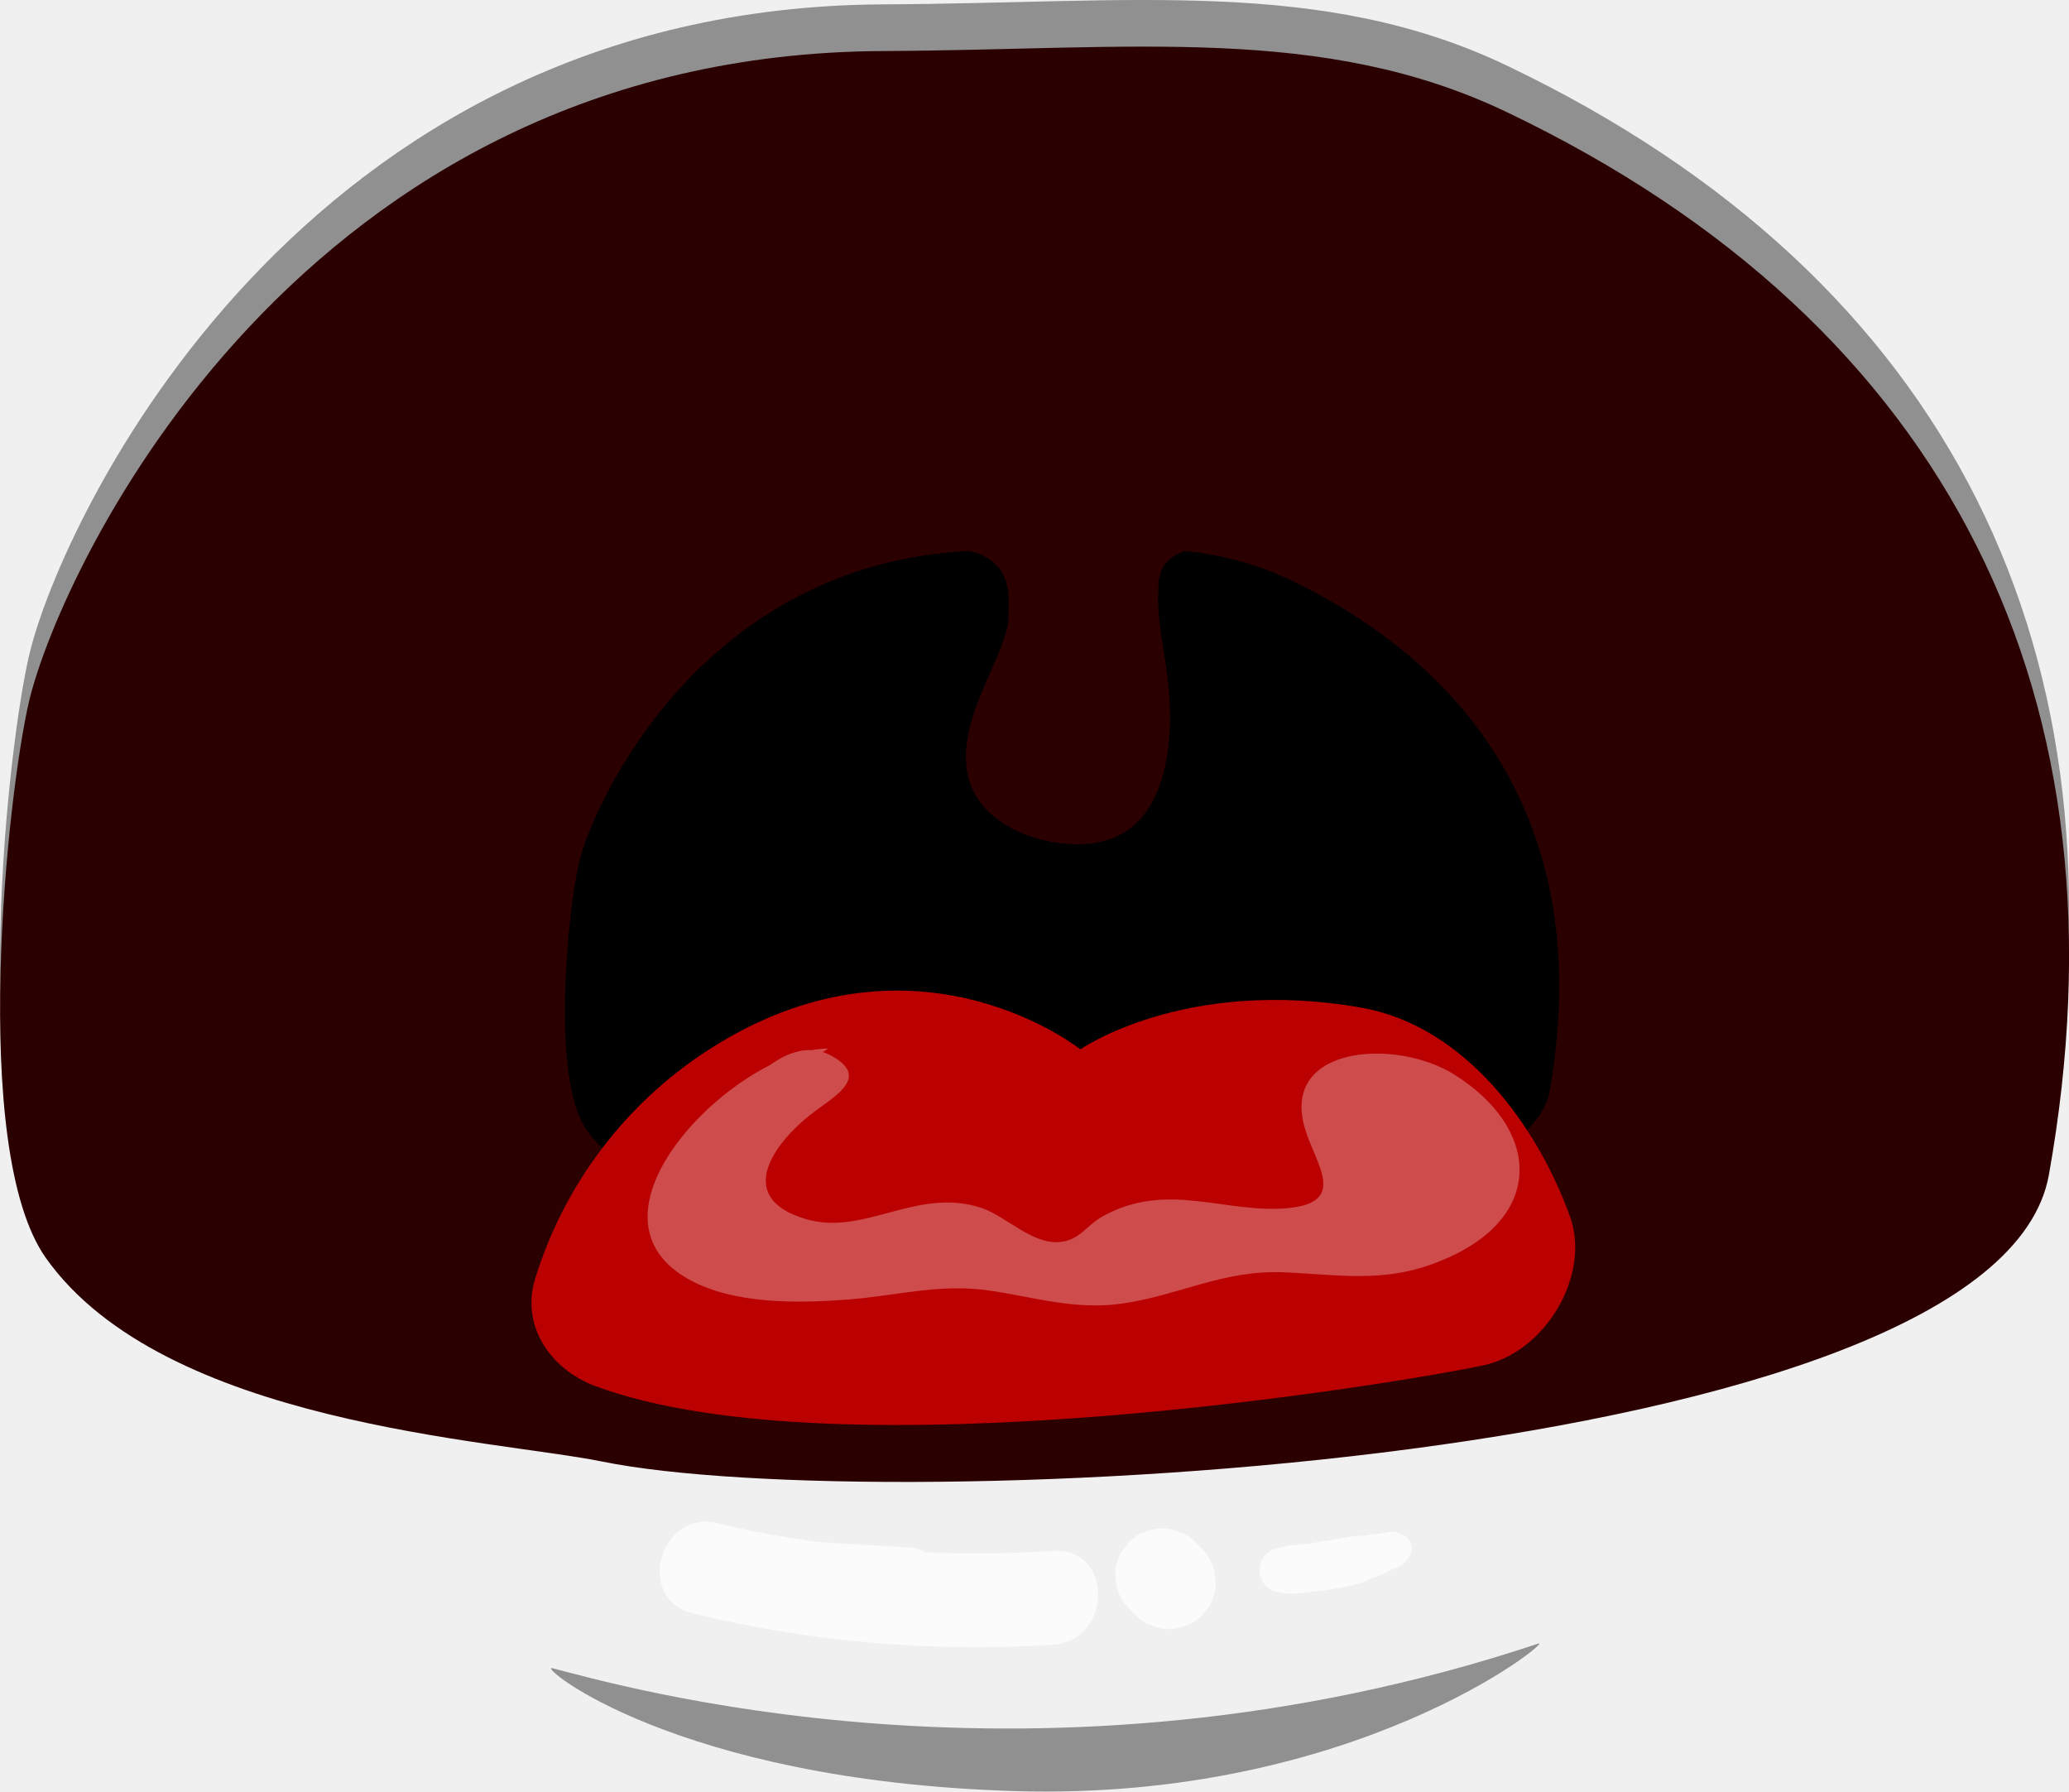
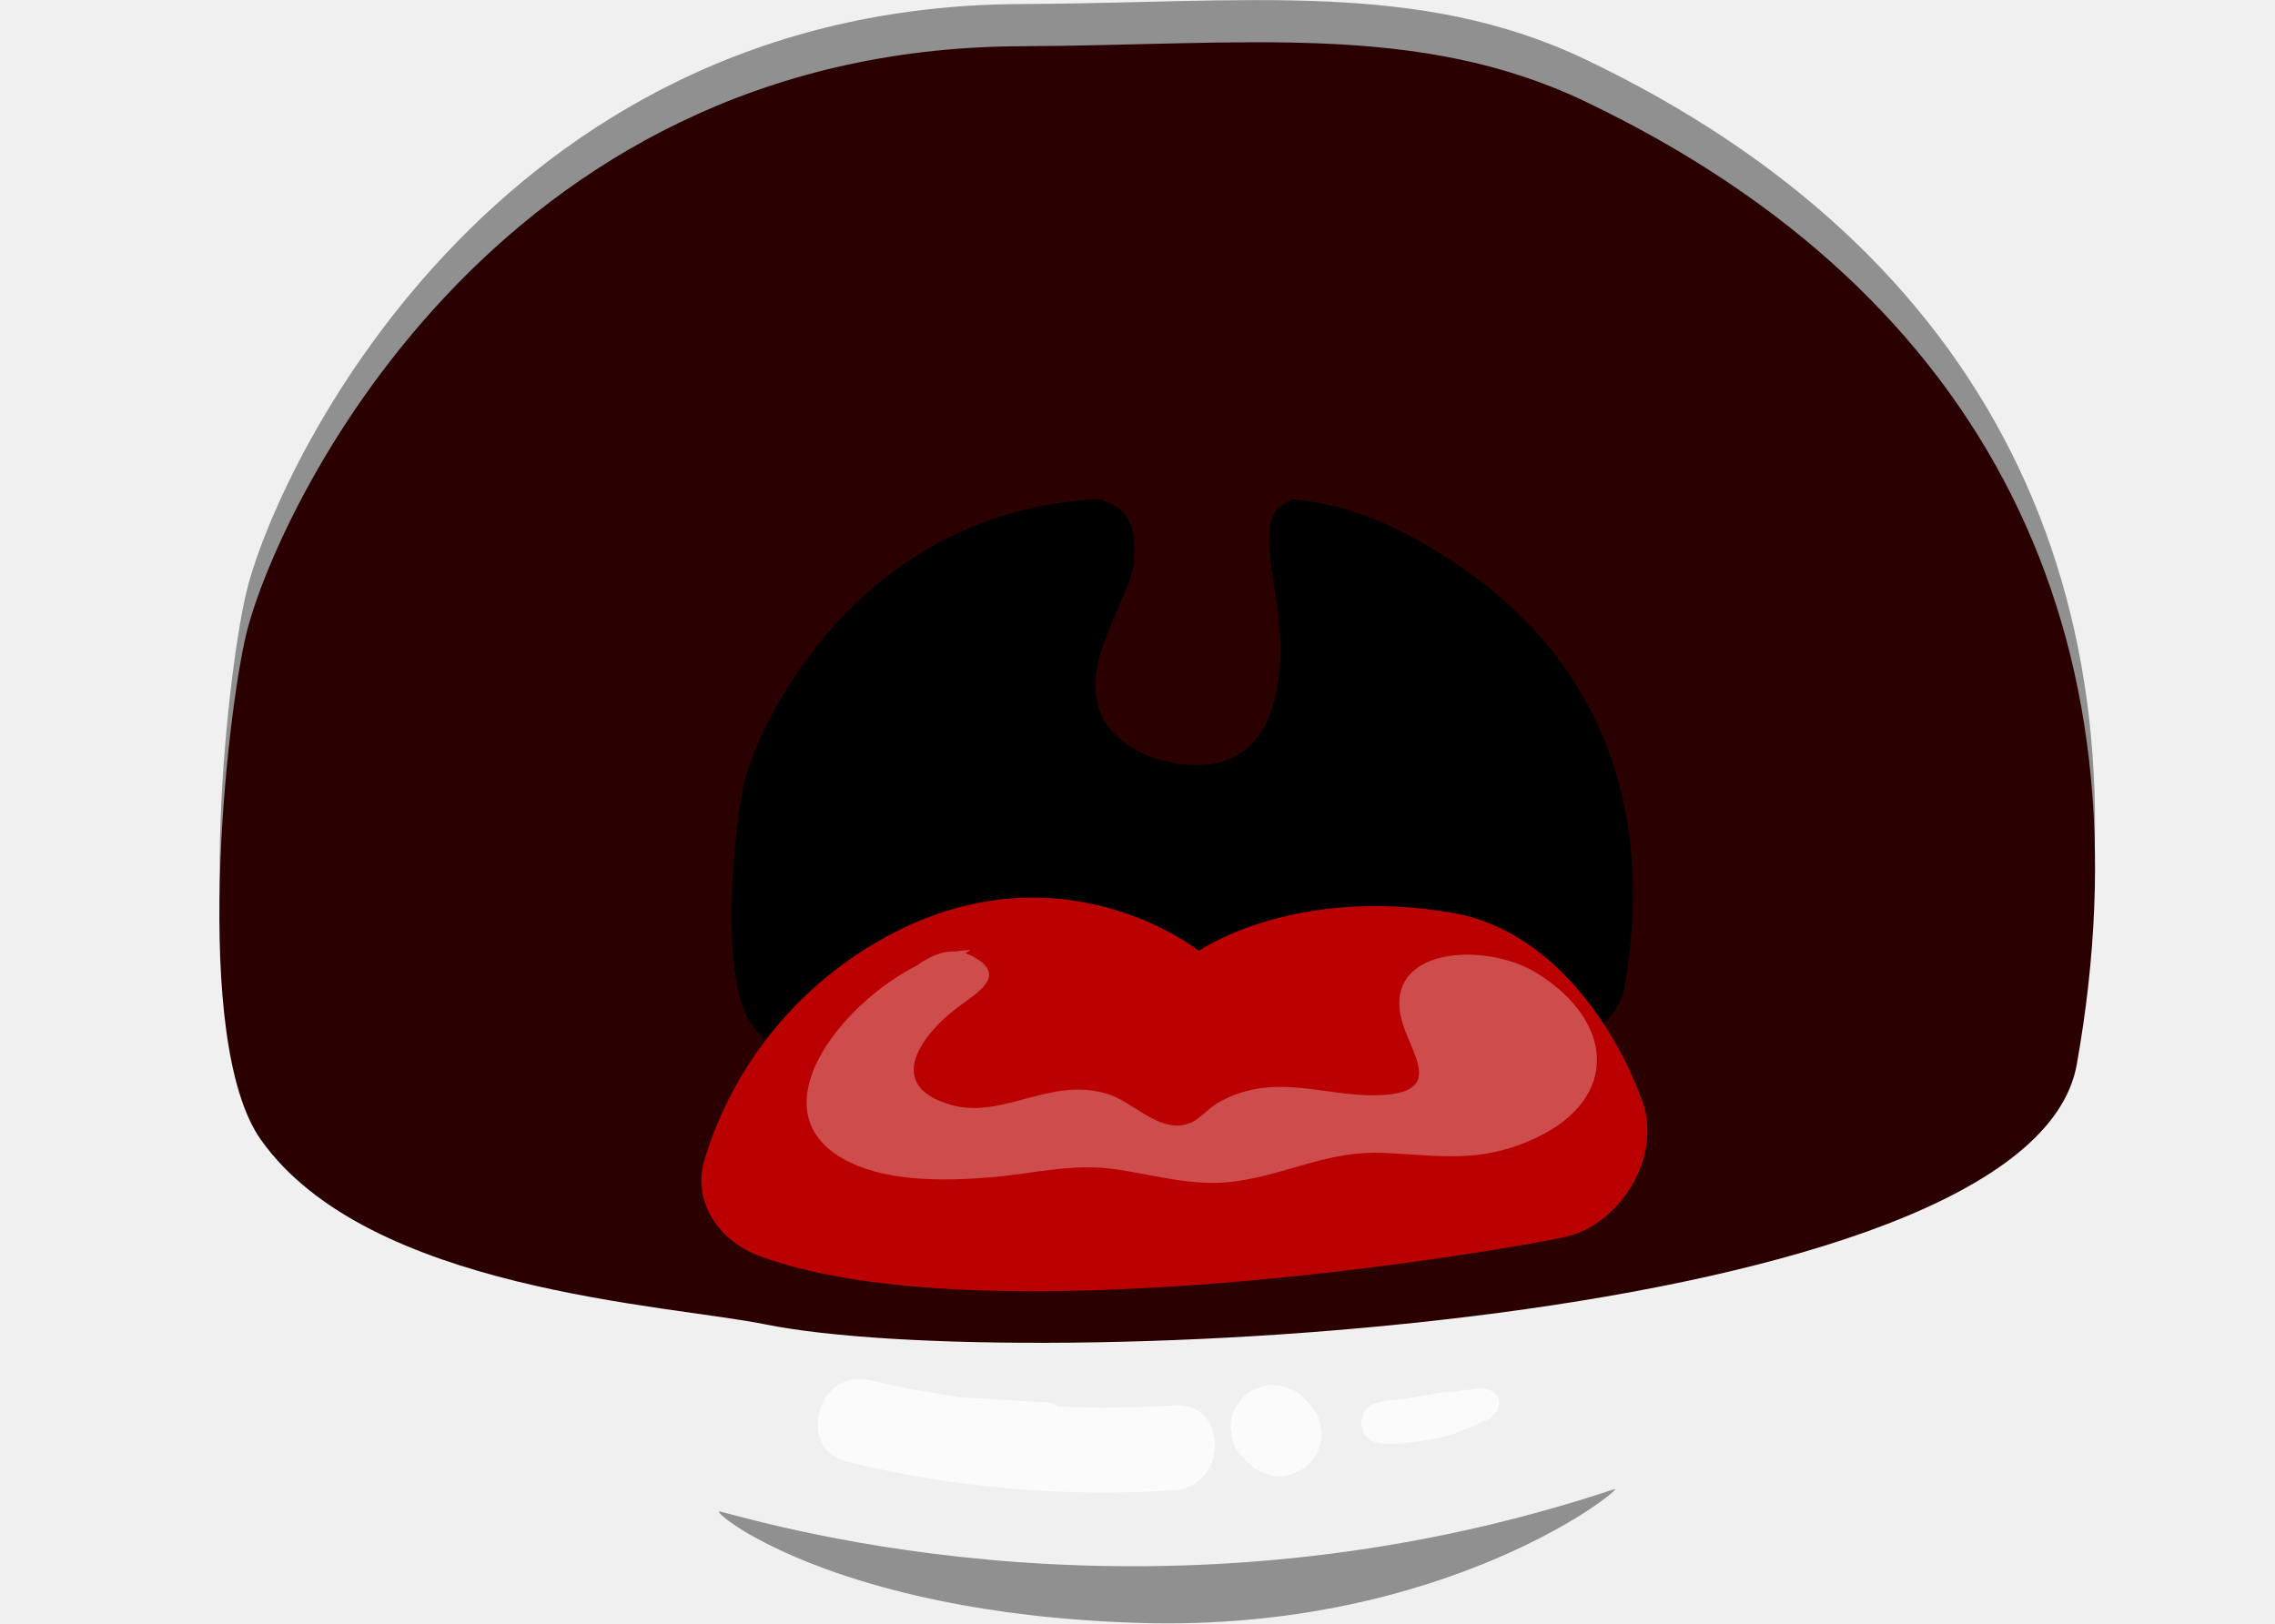
- <svg xmlns="http://www.w3.org/2000/svg" viewBox="0 0 198.67 172">
+ <svg xmlns="http://www.w3.org/2000/svg" viewBox="0 0 241 172">
  <defs>
    <style>
      .cls-1 {
        fill-opacity: 0.4;
      }

      .cls-2 {
        fill: #2b0001;
      }

      .cls-3 {
        opacity: 0.4;
      }

      .cls-4 {
        fill: #ba0000;
      }

      .cls-5, .cls-6 {
        fill: #fff;
      }

      .cls-5 {
        opacity: 0.3;
      }

      .cls-6 {
        opacity: 0.7;
      }
+ 
+       .cls-7 {
+         fill: none;
+       }
    </style>
  </defs>
  <g id="Layer_2" data-name="Layer 2">
    <g id="Layer_2-2" data-name="Layer 2">
      <g id="Surprised">
-         <path class="cls-1" d="M196.74,108.32c8.12-45.46-9.31-81.58-52-102C127-2.17,108.74.31,84.81.42,28.74.69,5.88,50,2.83,62.78.73,71.55-3,105.82,4.4,116.3c11.34,16,43,17.44,53.41,19.55C84.74,141.32,191.74,136.32,196.74,108.32Z" />
-         <path class="cls-2" d="M196.74,112.79c8.12-45.46-9.31-81.57-52-102-17.73-8.49-36-6-59.93-5.89-56.07.26-78.93,49.6-82,62.35C.73,76-3,110.29,4.4,120.77c11.34,16,43,17.44,53.41,19.55C84.74,145.79,191.74,140.79,196.74,112.79Z" />
-         <path d="M123.77,55.62a30.31,30.31,0,0,0-10-2.71l-.21.07A3.94,3.94,0,0,0,112,54l-.07.06-.21.34c-.08.12-.14.25-.21.38s0,0,0,0a9.17,9.17,0,0,0-.27,1,.37.37,0,0,0,0,.09v0c0,.15,0,.3,0,.46a17,17,0,0,0,0,2.37c.13,1.78.44,3.38.73,5.3.9,5.82.71,15.72-6.79,16.92-3.86.61-9.09-.87-11.32-4.27-1.81-2.78-1.11-6.25,0-9.15.56-1.48,1.41-3.31,1.91-4.52a20.93,20.93,0,0,0,.82-2.25c.09-.32.17-.63.24-1a1,1,0,0,1,0-.14s0-.11,0-.3a21.64,21.64,0,0,0,0-2.41A9.73,9.73,0,0,0,96.64,56a2,2,0,0,0-.21-.59,3.21,3.21,0,0,0-.9-1.28l-.32-.3,0,0c-.26-.17-.52-.32-.79-.47l-.26-.12-.34-.13c-.25-.08-.5-.15-.76-.21-25.53,1.23-36,23.93-37.46,29.9-1,4.22-2.81,20.69.76,25.73,5.45,7.7,20.67,8.38,25.67,9.4,13,2.63,64.38.22,66.78-13.24C152.66,82.8,144.29,65.44,123.77,55.62Z" />
-         <path class="cls-3" d="M147.74,157.79c-48,16-89,3.8-94.71,2.37-1.52-.38,11.62,10.8,44.38,11.8S149.23,157.29,147.74,157.79Z" />
-         <path class="cls-4" d="M51.4,122.73c-1.42,4.48,1.4,8.73,5.8,10.36,23.54,8.7,77.56-.36,85.21-2,5.94-1.24,10.4-8.63,8.33-14.34-3.11-8.58-10-18.23-20-20-17-3-27,4-27,4s-15-12-34-1A40.24,40.24,0,0,0,51.4,122.73Z" />
-         <path class="cls-5" d="M79.53,100.67c-8.57,0-24.7,15.65-13.55,22.07,4.39,2.53,10.7,2.41,15.8,2,4.57-.4,8.57-1.51,13.19-.84,4.4.64,8.3,1.91,12.82,1.25,5.53-.81,9.62-3.22,15.43-3,6.24.29,10.41,1.16,16.24-1.59,8.82-4.16,8.32-12.27.19-17.39-5.61-3.54-16.9-2.82-14.29,5.37,1.06,3.34,4,6.91-1.69,7.45-6,.56-11.55-2.63-17.72.75-1.71.94-2.18,2.28-4.16,2.5-2.66.29-5.25-2.54-7.61-3.29-6.17-2-11.19,2.75-16.8,1.09-7.2-2.12-2.79-7.71,1.09-10.51,2.09-1.52,4.89-3.25,1.36-5.17-4.69-2.54-9.44,4.46-11.78,6.79" />
-         <path class="cls-6" d="M101.13,148.9a109,109,0,0,1-12.25.13,3.09,3.09,0,0,0-1.42-.44l-9-.55c-3.18-.46-6.36-1-9.52-1.8-5.63-1.35-8,7.32-2.39,8.67a115.1,115.1,0,0,0,34.55,3C106.88,157.52,106.92,148.52,101.13,148.9Z" />
-         <path class="cls-6" d="M116.58,150.71a4.52,4.52,0,0,0-1.16-2l-.65-.65a3.36,3.36,0,0,0-1.45-.93,4,4,0,0,0-3.46,0,3.3,3.3,0,0,0-1.45.93l-.71.91a4.54,4.54,0,0,0-.61,2.27c0,.4.11.8.16,1.2a4.46,4.46,0,0,0,1.16,2l.65.65a3.36,3.36,0,0,0,1.45.93,4,4,0,0,0,3.46,0,3.36,3.36,0,0,0,1.45-.93l.71-.91a4.52,4.52,0,0,0,.61-2.27Z" />
-         <path class="cls-6" d="M135.16,147.66a2.36,2.36,0,0,0-2.1-.53,6.4,6.4,0,0,1-1.22.17,8.19,8.19,0,0,0-1,.17l-.09,0a1.19,1.19,0,0,0-.42,0,15.92,15.92,0,0,0-1.82.25l-2.94.5-.13,0h-.13l-.88.1a9.47,9.47,0,0,0-1.9.34,2.17,2.17,0,0,0,0,4.18,7.14,7.14,0,0,0,1.9.15c.52,0,1-.09,1.54-.15a30.64,30.64,0,0,0,3.58-.56,10.52,10.52,0,0,0,1.48-.44l.64-.27.11-.07c.28-.11.57-.18.85-.29.48-.21.86-.47,1.27-.63a2.35,2.35,0,0,0,1.62-1.6A1.41,1.41,0,0,0,135.16,147.66Z" />
+         <path class="cls-1" d="M220,108.32c8.12-45.46-9.31-81.58-52-102-17.73-8.48-36-6-59.93-5.89C52,.69,29.14,50,26.09,62.78c-2.1,8.77-5.85,43,1.57,53.52,11.34,16,43,17.44,53.41,19.55C108,141.32,215,136.32,220,108.32Z" />
+         <path class="cls-2" d="M220,112.79c8.12-45.46-9.31-81.57-52-102-17.73-8.49-36-6-59.93-5.89-56.07.26-78.93,49.6-82,62.35-2.1,8.77-5.85,43,1.57,53.52,11.34,16,43,17.44,53.41,19.55C108,145.79,215,140.79,220,112.79Z" />
+         <path d="M147,55.62a30.18,30.18,0,0,0-10-2.71l-.21.07A3.94,3.94,0,0,0,135.28,54l-.07.06-.21.34a2.75,2.75,0,0,0-.2.38l0,0a9.17,9.17,0,0,0-.27,1s0,.06,0,.09v0c0,.15,0,.3,0,.46a17,17,0,0,0,0,2.37c.14,1.78.44,3.38.74,5.3.89,5.82.7,15.72-6.8,16.92-3.85.61-9.09-.87-11.31-4.27-1.82-2.78-1.12-6.25,0-9.15.57-1.48,1.41-3.31,1.91-4.52a20.93,20.93,0,0,0,.82-2.25c.09-.32.17-.63.24-1a1,1,0,0,1,0-.14s0-.11,0-.3a21.64,21.64,0,0,0,0-2.41A9.73,9.73,0,0,0,119.9,56a2.11,2.11,0,0,0-.2-.59,3.32,3.32,0,0,0-.91-1.28l-.32-.3,0,0c-.26-.17-.52-.32-.79-.47l-.26-.12-.34-.13c-.25-.08-.5-.15-.76-.21-25.53,1.23-36,23.93-37.45,29.9-1,4.22-2.82,20.69.75,25.73,5.45,7.7,20.67,8.38,25.67,9.4,13,2.63,64.38.22,66.78-13.24C175.93,82.8,167.55,65.44,147,55.62Z" />
+         <path class="cls-3" d="M171,157.79c-48,16-89,3.8-94.71,2.37-1.51-.38,11.62,10.8,44.38,11.8S172.49,157.29,171,157.79Z" />
+         <path class="cls-4" d="M74.67,122.73c-1.43,4.48,1.39,8.73,5.8,10.36,23.53,8.7,77.55-.36,85.2-2,6-1.24,10.4-8.63,8.33-14.34-3.11-8.58-10-18.23-20-20-17-3-27,4-27,4s-15-12-34-1A40.17,40.17,0,0,0,74.67,122.73Z" />
+         <path class="cls-5" d="M102.8,100.67c-8.58,0-24.71,15.65-13.56,22.07,4.39,2.53,10.7,2.41,15.8,2,4.57-.4,8.58-1.51,13.19-.84,4.4.64,8.3,1.91,12.82,1.25,5.53-.81,9.62-3.22,15.43-3,6.24.29,10.41,1.16,16.24-1.59,8.82-4.16,8.32-12.27.19-17.39-5.61-3.54-16.9-2.82-14.29,5.37,1.06,3.34,4,6.91-1.68,7.45-6,.56-11.56-2.63-17.73.75-1.71.94-2.17,2.28-4.16,2.5-2.66.29-5.24-2.54-7.61-3.29-6.16-2-11.19,2.75-16.8,1.09-7.19-2.12-2.79-7.71,1.09-10.51,2.09-1.52,4.9-3.25,1.36-5.17-4.68-2.54-9.44,4.46-11.78,6.79" />
+         <path class="cls-6" d="M124.39,148.9a109,109,0,0,1-12.25.13,3.09,3.09,0,0,0-1.42-.44l-9-.55c-3.18-.46-6.35-1-9.51-1.8-5.63-1.35-8,7.32-2.4,8.67a115.1,115.1,0,0,0,34.55,3C130.14,157.52,130.18,148.52,124.39,148.9Z" />
+         <path class="cls-6" d="M139.84,150.71a4.52,4.52,0,0,0-1.16-2l-.65-.65a3.3,3.3,0,0,0-1.45-.93,4,4,0,0,0-3.46,0,3.36,3.36,0,0,0-1.45.93l-.7.91a4.45,4.45,0,0,0-.62,2.27c.05.4.11.8.16,1.2a4.56,4.56,0,0,0,1.16,2l.65.65a3.36,3.36,0,0,0,1.45.93,3.41,3.41,0,0,0,1.73.39,3.47,3.47,0,0,0,1.74-.39,3.32,3.32,0,0,0,1.44-.93l.71-.91a4.52,4.52,0,0,0,.61-2.27Z" />
+         <path class="cls-6" d="M158.43,147.66a2.39,2.39,0,0,0-2.11-.53,6.4,6.4,0,0,1-1.22.17,8.19,8.19,0,0,0-1,.17l-.09,0a1.19,1.19,0,0,0-.42,0,16.23,16.23,0,0,0-1.82.25l-2.94.5-.13,0h-.12l-.89.1a9.47,9.47,0,0,0-1.9.34,2.23,2.23,0,0,0-1.59,2.09,2.2,2.2,0,0,0,1.59,2.09,7.18,7.18,0,0,0,1.9.15c.52,0,1-.09,1.54-.15a30.64,30.64,0,0,0,3.58-.56,10.52,10.52,0,0,0,1.48-.44l.64-.27.11-.07c.28-.11.57-.18.85-.29.48-.21.86-.47,1.27-.63a2.35,2.35,0,0,0,1.62-1.6A1.4,1.4,0,0,0,158.43,147.66Z" />
+         <rect class="cls-7" width="241" height="171.99" />
      </g>
    </g>
  </g>
</svg>
